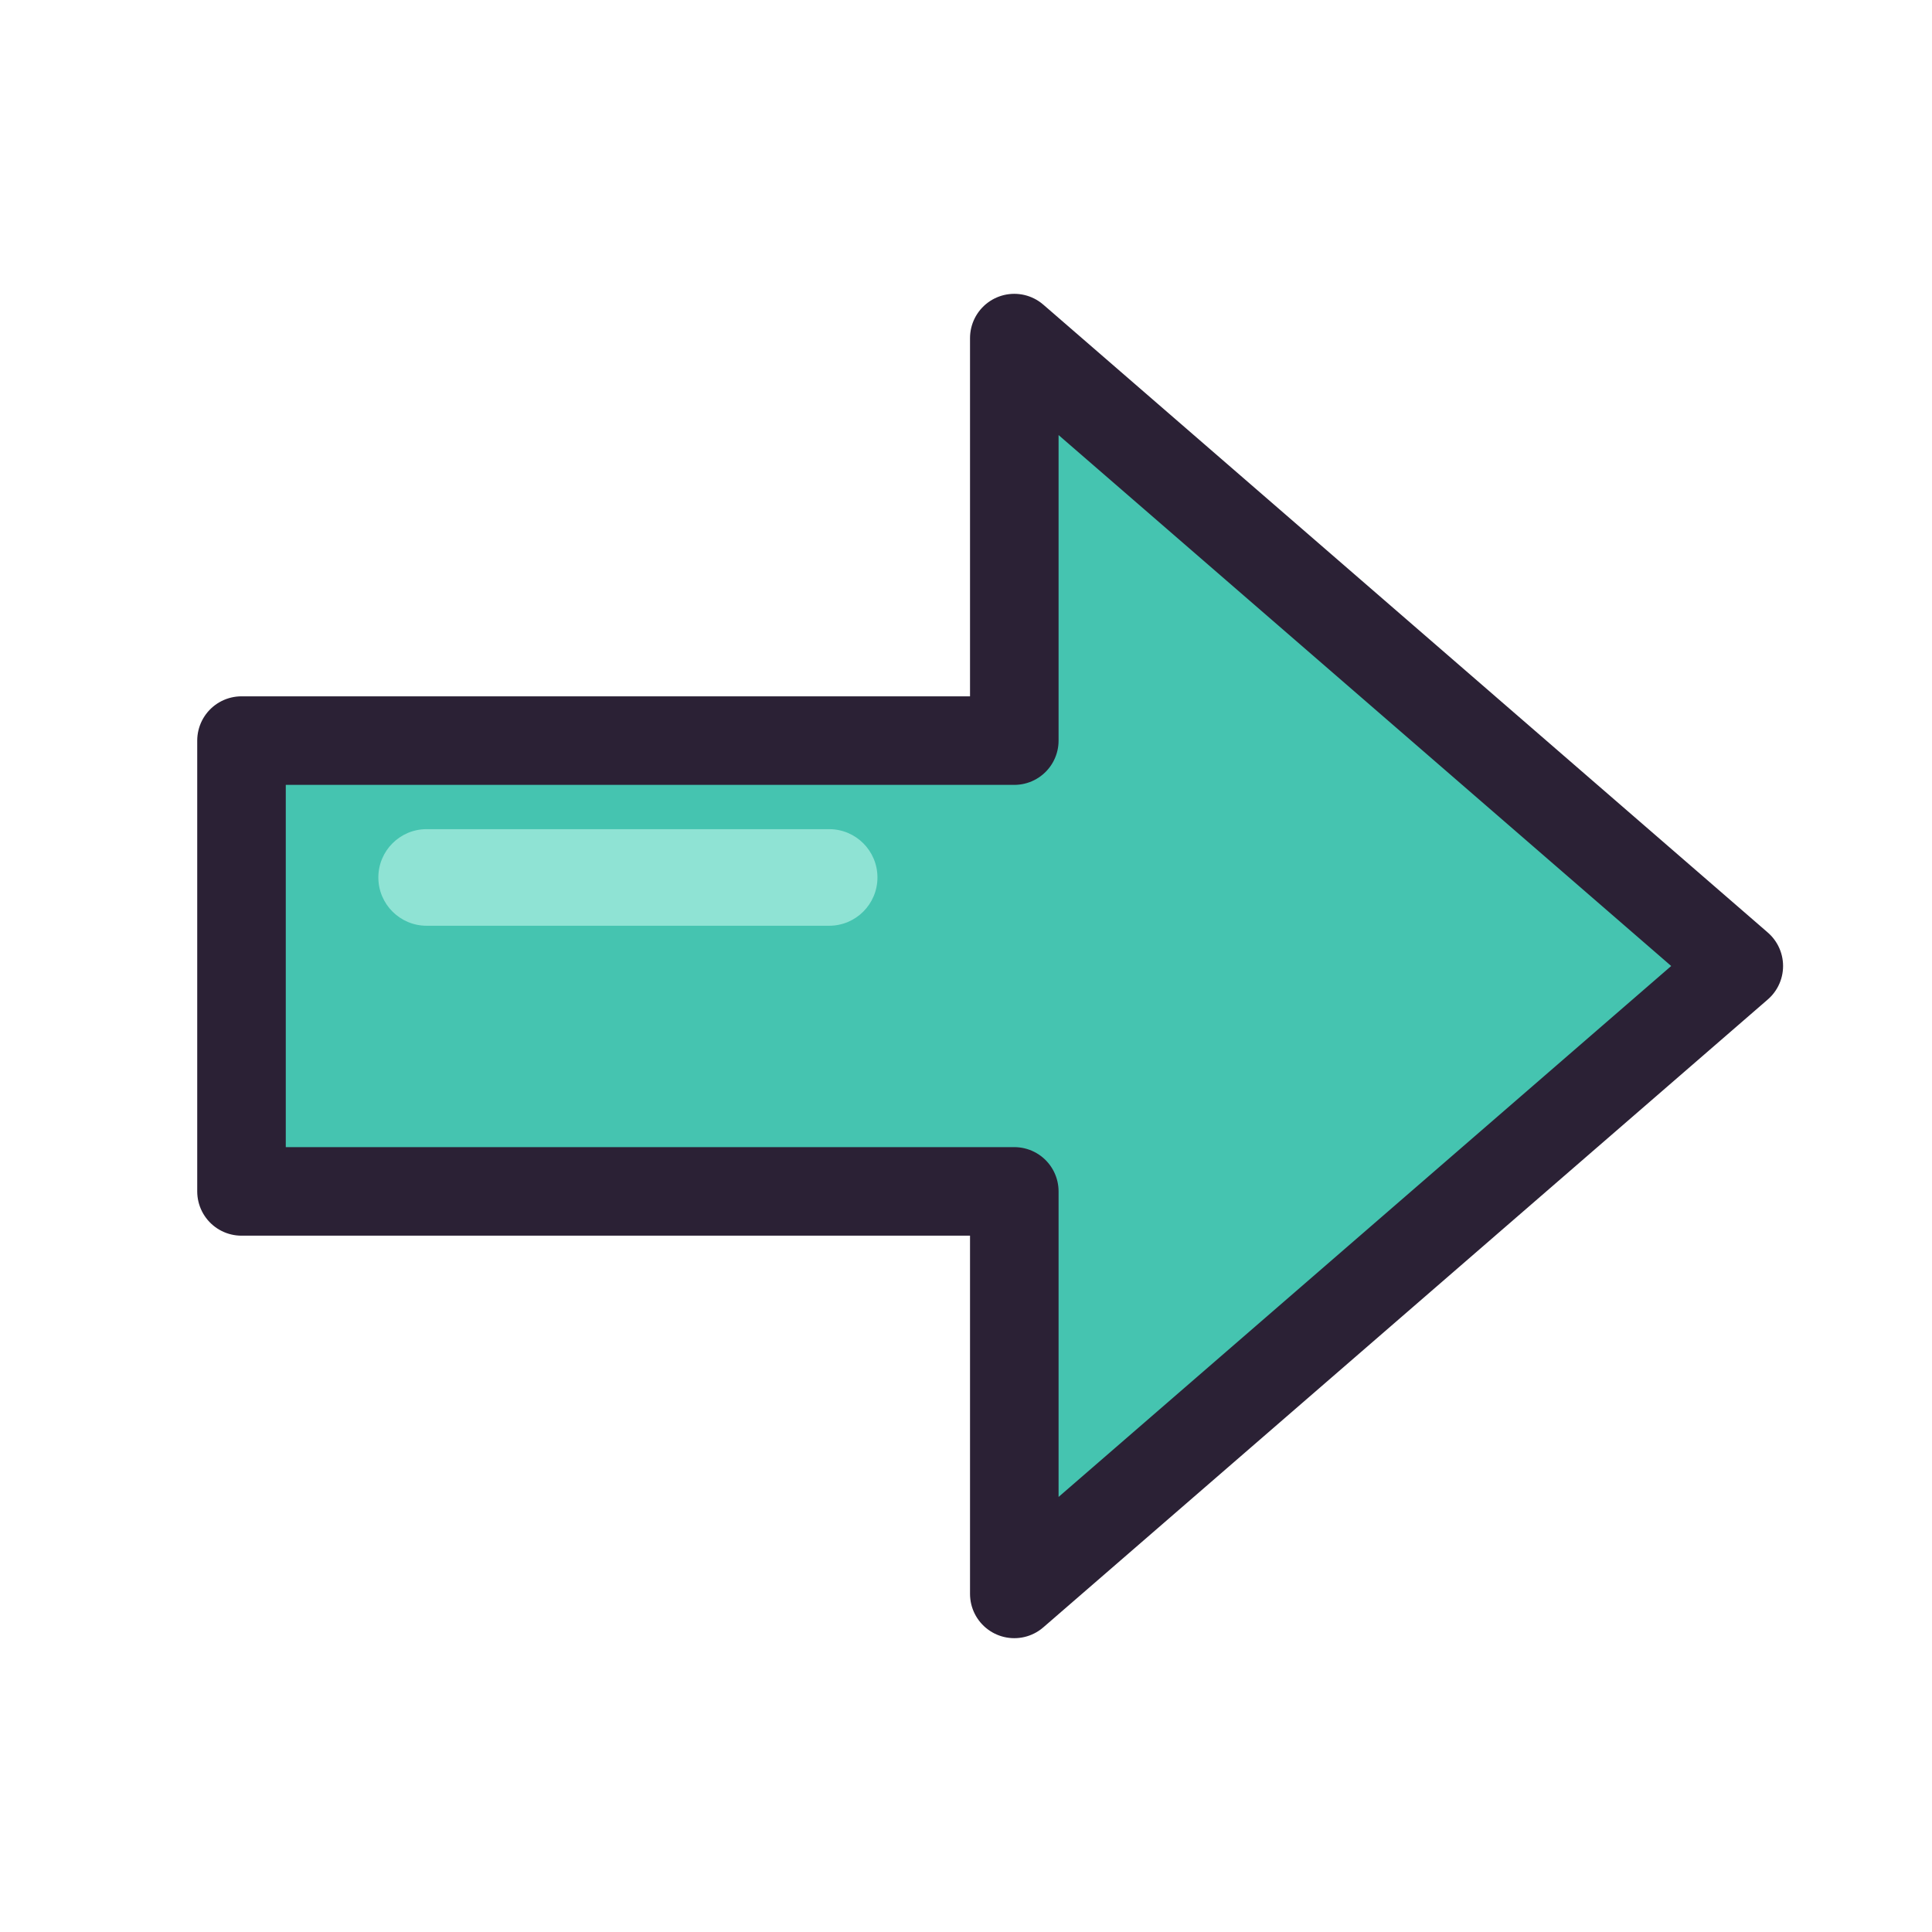
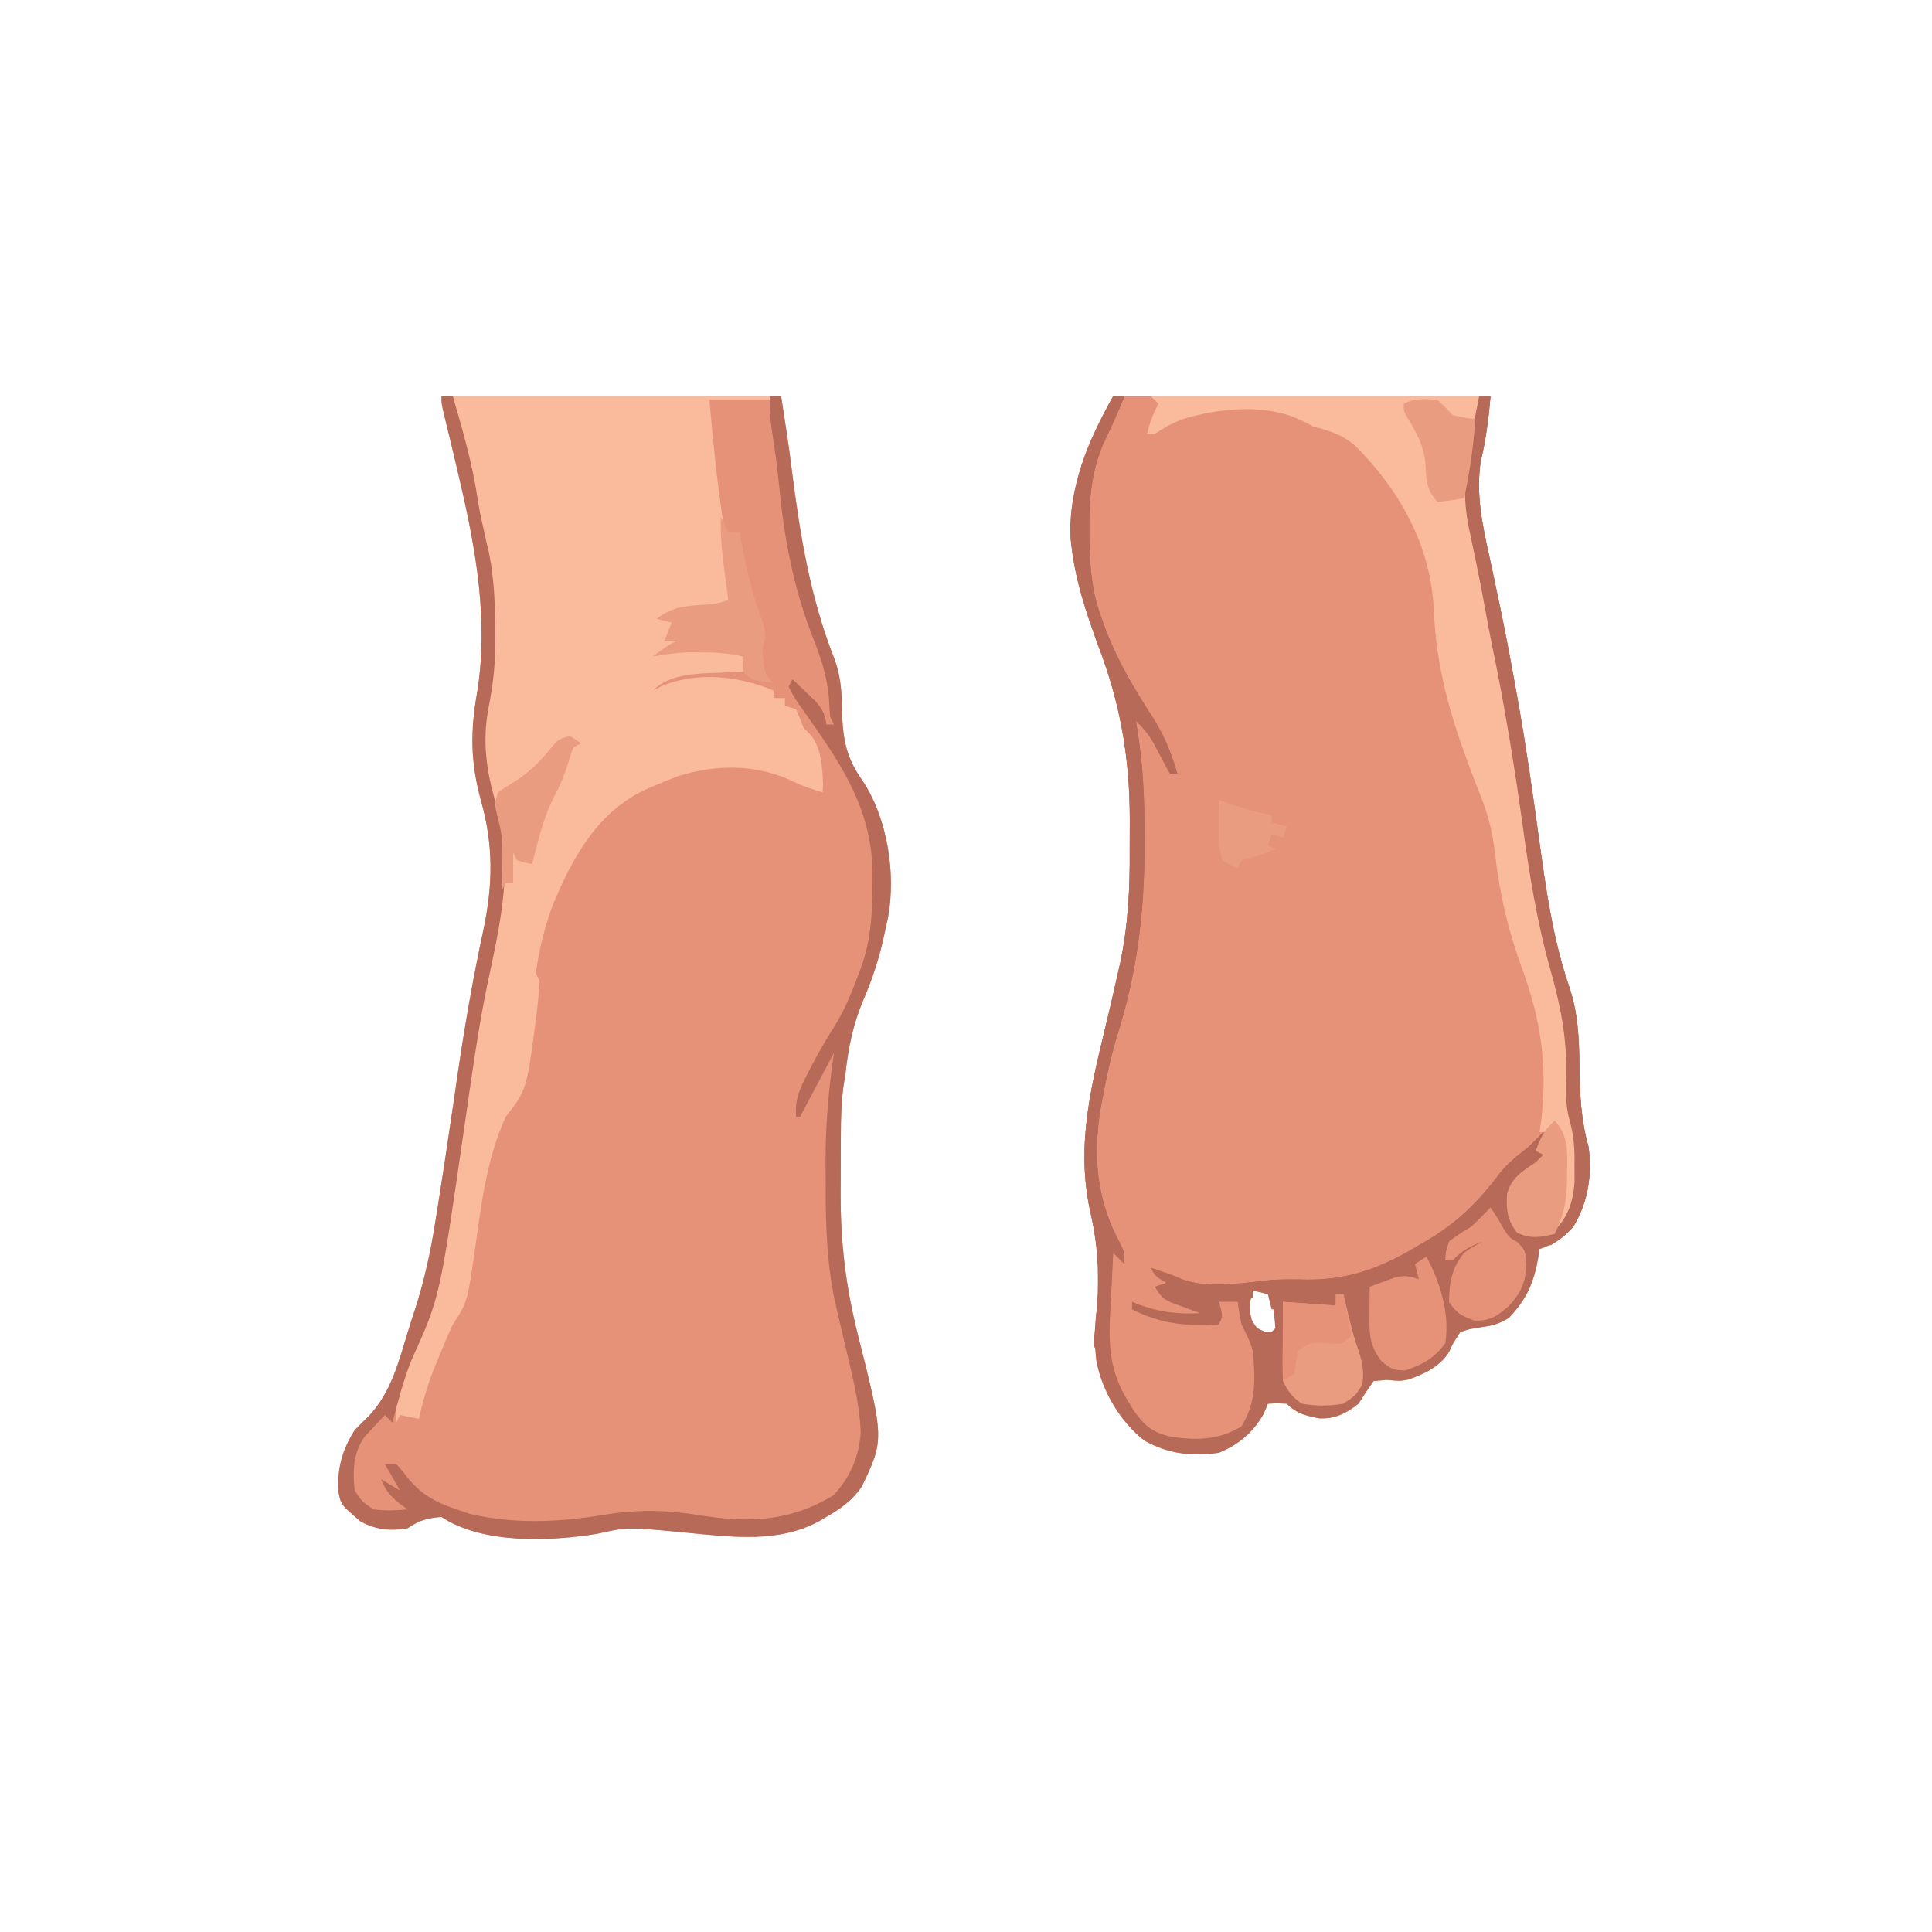
- <svg xmlns="http://www.w3.org/2000/svg" width="96" height="96" viewBox="0 0 24 24">
-   <path d="M3 9.2h9.6V4.2L21.6 12l-9 7.8v-5H3z" fill="#45c4b0" stroke="#2b2135" stroke-width="1.1" stroke-linejoin="round" stroke-linecap="round" />
-   <rect x="4.7" y="10.3" width="6.2" height="1.2" rx="0.6" fill="#8fe3d4" />
+ <svg xmlns="http://www.w3.org/2000/svg" width="96" height="96" viewBox="0 0 512 512">
+   <path d="M0 0 C29.7 0 59.4 0 90 0 C92.23 14.46 92.23 14.46 92.89 19.95 C95.07 37.11 97.79 53.63 104.2 69.77 C105.79 74.21 106.07 78.28 106.14 82.98 C106.31 90.43 107.05 95.45 111.44 101.69 C118.16 111.66 120.48 126.39 118.34 138.09 C118.03 139.56 117.71 141.03 117.38 142.5 C117.29 142.89 117.29 142.89 116.85 144.88 C115.63 150.08 113.98 154.91 111.88 159.81 C109.02 166.52 107.78 172.79 107 180 C106.83 181.04 106.66 182.07 106.49 183.14 C105.95 187.38 105.84 191.49 105.83 195.76 C105.83 196.58 105.83 197.41 105.82 198.26 C105.82 200 105.81 201.74 105.81 203.48 C105.81 206.1 105.79 208.72 105.78 211.34 C105.73 224.23 107.15 236.05 110.31 248.58 C117.33 276.49 117.33 276.49 111.39 288.95 C108.9 292.61 105.79 294.8 102 297 C101.31 297.4 100.62 297.8 99.91 298.21 C89.2 303.98 76.76 302.31 65.05 301.18 C49.23 299.66 49.23 299.66 41.24 301.47 C28.79 303.5 10.88 304.25 0 297 C-3.83 297.32 -5.77 297.84 -9 300 C-13.66 300.76 -17.17 300.43 -21.38 298.25 C-26.73 293.66 -26.73 293.66 -27.32 290.06 C-27.64 284.01 -26.23 279.11 -23 274 C-21.75 272.71 -20.48 271.44 -19.19 270.19 C-13.32 263.97 -11.31 255.76 -8.85 247.75 C-8.25 245.8 -7.63 243.87 -6.99 241.93 C-4.51 234.24 -2.87 226.66 -1.62 218.69 C-1.42 217.42 -1.21 216.15 -1 214.84 C0.21 207.32 1.33 199.78 2.44 192.24 C2.56 191.41 2.69 190.58 2.81 189.72 C2.94 188.88 3.06 188.04 3.19 187.18 C3.31 186.34 3.43 185.49 3.56 184.63 C3.81 182.92 4.06 181.21 4.31 179.5 C6.2 166.62 8.42 153.85 11.17 141.13 C13.63 129.32 13.77 118.94 10.5 107.31 C7.62 96.93 7.62 88.65 9.52 78.07 C12.4 59.53 9.21 41.05 5 23 C4.76 21.96 4.52 20.92 4.27 19.85 C3.19 15.19 2.07 10.53 0.92 5.88 C0 2 0 2 0 0 Z " fill="#e69279" transform="translate(117,105)" />
+   <path d="M0 0 C33 0 66 0 100 0 C99.38 6.17 98.81 11.42 97.4 17.29 C96.12 25.96 97.79 33.81 99.65 42.26 C100.48 46.05 101.27 49.84 102.06 53.62 C102.23 54.41 102.39 55.19 102.56 55.99 C104.22 63.95 105.71 71.93 107.12 79.94 C107.25 80.63 107.37 81.32 107.5 82.04 C109.57 93.82 111.25 105.63 112.87 117.48 C114.67 130.51 116.52 143.83 120.8 156.33 C123.21 163.44 123.48 170.15 123.56 177.62 C123.67 185.1 123.95 191.8 126 199 C126.9 206.61 125.92 213.35 122 220 C119.39 222.97 116.79 224.74 113 226 C112.9 226.65 112.8 227.3 112.7 227.98 C111.53 234.81 109.7 239.14 104.88 244.25 C101.93 246.04 100.28 246.35 96.94 246.81 C94.29 247.25 94.29 247.25 92 248 C89.88 251.31 89.88 251.31 89.05 253.18 C86.79 257.09 82.17 259.3 77.97 260.65 C76 261 76 261 72.5 260.69 C71.35 260.79 70.19 260.89 69 261 C67.62 262.96 66.29 264.97 65 267 C61.77 269.58 58.73 271.09 54.55 270.87 C50.93 270.13 48.65 269.65 46 267 C43.38 266.88 43.38 266.88 41 267 C40.63 267.89 40.26 268.77 39.88 269.69 C37.1 274.59 33.26 277.84 28 280 C20.85 281 14.57 280.32 8.26 276.75 C1.89 271.81 -2.98 263.56 -4.43 255.66 C-5.05 250.77 -4.9 246.32 -4.27 241.44 C-3.3 232.73 -4.07 224.86 -6 216.38 C-10.12 198.06 -5.53 181.78 -1.25 163.84 C-0.47 160.57 0.27 157.28 1 154 C1.28 152.79 1.56 151.59 1.84 150.34 C3.98 140.25 4.47 130.51 4.39 120.21 C4.38 117.57 4.39 114.93 4.41 112.29 C4.43 95.81 1.91 81.4 -4 66 C-7.08 57.49 -9.95 49.03 -11 40 C-11.08 39.31 -11.17 38.63 -11.25 37.92 C-11.56 32.77 -10.52 27.82 -9.44 22.81 C-9.31 22.15 -9.17 21.5 -9.04 20.82 C-7.21 13.01 -3.81 7.63 0 0 Z M37 237 C36.16 239.96 35.93 241.74 36.69 244.75 C38 247 38 247 40.06 247.88 C40.7 247.92 41.34 247.96 42 248 C42.33 247.67 42.66 247.34 43 247 C42.91 245.47 42.75 243.95 42.56 242.44 C42.51 242.02 42.51 242.02 42.25 239.93 C42.17 239.3 42.09 238.66 42 238 C40.35 237.67 38.7 237.34 37 237 Z " fill="#e69279" transform="translate(295,105)" />
+   <path d="M0 0 C27.72 0 55.44 0 84 0 C84 0.33 84 0.66 84 1 C78.72 1 73.44 1 68 1 C68.93 11.76 70 22.45 71.62 33.12 C74.36 51.27 74.36 51.27 72 56 C69.16 56.34 69.16 56.34 65.62 56.5 C59.33 56.78 59.33 56.78 56 59 C56.5 59.16 56.5 59.16 59 60 C58.01 61.65 57.02 63.3 56 65 C57.16 64.84 57.16 64.84 63 64 C60.68 65.55 58.49 66.8 56 68 C56.99 67.67 57.98 67.34 59 67 C61.1 66.88 63.21 66.82 65.31 66.81 C66.42 66.8 67.53 66.78 68.68 66.77 C72.1 67.01 74.81 67.78 78 69 C78 70.32 78 71.64 78 73 C77.43 73.02 77.43 73.02 74.53 73.11 C73 73.18 71.47 73.25 69.94 73.31 C69.19 73.34 68.43 73.36 67.66 73.38 C62.59 73.62 56.8 74.2 53 78 C54.01 77.5 55.02 77.01 56.06 76.5 C65.42 73 75.98 74.2 85 78 C85 78.66 85 79.32 85 80 C85.99 80 86.98 80 88 80 C88 80.66 88 81.32 88 82 C88.5 82.16 88.5 82.16 91 83 C91.7 84.65 92.36 86.32 93 88 C93.49 88.46 93.98 88.92 94.49 89.39 C97.74 92.85 97.94 98.49 98.12 103.06 C98.08 103.7 98.04 104.34 98 105 C95.24 104.13 92.54 103.27 89.94 101.98 C80.35 97.41 69.53 97.55 59.5 100.75 C57.65 101.47 55.82 102.21 54 103 C53.26 103.3 52.53 103.6 51.77 103.91 C38.31 109.93 31.69 122.25 26.29 135.35 C24.26 141.09 22.76 146.94 22 153 C22.33 153.66 22.66 154.32 23 155 C22.85 157.59 22.62 160.11 22.31 162.69 C22.22 163.44 22.13 164.19 22.04 164.97 C19.58 183.8 19.58 183.8 14 191 C8.98 202.11 7.56 214 5.89 225.96 C3.88 240.03 3.88 240.03 0 246 C-1.28 248.73 -2.42 251.52 -3.56 254.31 C-3.87 255.03 -4.17 255.75 -4.48 256.5 C-6.45 261.27 -7.86 265.96 -9 271 C-10.65 270.67 -12.3 270.34 -14 270 C-14.33 270.66 -14.66 271.32 -15 272 C-15.29 266.13 -14.53 261.76 -12.25 256.31 C-11.69 254.9 -11.14 253.5 -10.59 252.09 C-10.45 251.74 -10.45 251.74 -9.77 249.99 C-4.38 235.97 -2.05 221.2 0.02 206.39 C1.87 193.19 3.93 180.02 6.12 166.88 C6.25 166.14 6.37 165.41 6.5 164.65 C8.01 155.58 9.62 146.53 11.35 137.49 C13.34 126.85 13.67 118.59 10.5 108.19 C7.57 98.46 7.03 89.8 9.01 79.78 C10.07 74.15 10.35 68.72 10.31 63 C10.31 62.01 10.31 61.02 10.3 60.01 C10.08 43.65 6.22 27.95 2.41 12.13 C2.24 11.42 2.08 10.72 1.9 9.99 C1.83 9.68 1.83 9.68 1.45 8.1 C0.88 5.42 0.45 2.71 0 0 Z " fill="#fabb9c" transform="translate(120,105)" />
+   <path d="M0 0 C0.99 0 1.98 0 3 0 C1.27 4.43 -0.73 8.7 -2.78 12.99 C-5.81 20.48 -6.36 27.25 -6.31 35.25 C-6.31 36.27 -6.3 37.3 -6.3 38.35 C-6.18 45.62 -5.58 52.15 -3 59 C-2.62 60.05 -2.24 61.11 -1.85 62.19 C1.3 70.2 5.43 77.32 10.13 84.52 C13.32 89.49 15.4 94.31 17 100 C16.34 100 15.68 100 15 100 C14.6 99.24 14.2 98.48 13.79 97.7 C13.26 96.71 12.73 95.71 12.19 94.69 C11.67 93.7 11.14 92.72 10.61 91.7 C9.21 89.35 7.95 87.85 6 86 C6.14 86.81 6.28 87.61 6.43 88.44 C8 98.23 8.36 107.73 8.31 117.62 C8.31 118.42 8.31 119.21 8.31 120.02 C8.24 137.12 6.33 152.68 1.2 169.02 C-0.63 174.92 -1.87 180.93 -3 187 C-3.13 187.71 -3.27 188.42 -3.4 189.15 C-5.4 202.11 -4.27 213.31 1.98 224.8 C3 227 3 227 3 230 C2.01 229.01 1.02 228.02 0 227 C-0.23 231.17 -0.43 235.33 -0.62 239.5 C-0.69 240.67 -0.75 241.85 -0.82 243.05 C-1.22 251.86 -0.86 258.66 3.94 266.31 C4.44 267.13 4.95 267.95 5.46 268.8 C8.17 272.67 10.22 274.48 14.91 275.65 C21.79 276.81 27.98 276.69 34 273 C37.99 266.59 37.66 260.33 37 253 C36.26 250.4 35.26 248.42 34 246 C33.6 244.01 33.25 242.01 33 240 C31.35 240 29.7 240 28 240 C28.19 240.62 28.37 241.24 28.56 241.88 C29 244 29 244 28 246 C19.38 246.49 12.76 245.92 5 242 C5 241.34 5 240.68 5 240 C5.55 240.22 6.09 240.43 6.65 240.66 C12.36 242.76 16.93 243.29 23 243 C22.3 242.75 21.6 242.49 20.88 242.23 C19.97 241.89 19.06 241.54 18.12 241.19 C17.22 240.85 16.32 240.51 15.38 240.17 C13 239 13 239 11 236 C11.99 235.67 12.98 235.34 14 235 C12.68 233.68 11.36 232.36 10 231 C12.84 231.93 15.63 232.83 18.36 234.06 C25.61 236.64 34.41 234.94 41.93 234.21 C45.15 233.99 48.28 234.04 51.5 234.12 C62.74 234.18 71.5 230.77 81 225 C81.72 224.59 82.44 224.17 83.18 223.75 C91.05 219.1 96.9 213.38 102.34 206.07 C104.61 203.23 107.13 201.23 110 199 C111.35 197.68 112.69 196.36 114 195 C114.33 195.66 114.66 196.32 115 197 C114.67 197.99 114.34 198.98 114 200 C114.66 200.33 115.32 200.66 116 201 C115.36 201.49 114.72 201.99 114.07 202.5 C113.24 203.14 112.41 203.78 111.56 204.44 C111.15 204.76 111.15 204.76 109.07 206.37 C107 208 107 208 106 209 C105.76 211.18 105.76 211.18 105.69 213.88 C105.67 214.32 105.67 214.32 105.57 216.55 C106 219 106 219 107.8 220.82 C111.16 222.62 113.4 221.98 117 221 C120.62 217.51 121.91 213.22 122.27 208.29 C122.27 206.92 122.27 205.56 122.25 204.19 C122.26 203.51 122.27 202.84 122.27 202.15 C122.26 198.59 121.94 195.46 120.98 192.03 C119.8 187.74 119.9 183.79 120.06 179.38 C120.22 169.72 118.46 161.14 115.83 151.86 C112.27 139.19 110.27 126.52 108.48 113.49 C106.28 97.63 103.72 81.89 100.45 66.21 C99.5 61.54 98.66 56.85 97.79 52.16 C97.21 49.03 96.57 45.92 95.93 42.81 C95.74 41.92 95.56 41.03 95.37 40.11 C95.01 38.37 94.64 36.64 94.27 34.91 C92.46 26.16 93.24 18.76 95 10.06 C95.1 9.58 95.1 9.58 95.58 7.12 C96.05 4.75 96.52 2.37 97 0 C97.99 0 98.98 0 100 0 C99.52 5.88 98.78 11.54 97.4 17.29 C96.12 25.96 97.79 33.81 99.65 42.26 C100.48 46.05 101.27 49.84 102.06 53.62 C102.23 54.41 102.39 55.19 102.56 55.99 C104.22 63.95 105.71 71.93 107.12 79.94 C107.25 80.63 107.37 81.32 107.5 82.04 C109.57 93.82 111.25 105.63 112.87 117.48 C114.67 130.51 116.52 143.83 120.8 156.33 C123.21 163.44 123.48 170.15 123.56 177.62 C123.67 185.1 123.95 191.8 126 199 C126.9 206.61 125.92 213.35 122 220 C119.39 222.97 116.79 224.74 113 226 C112.9 226.65 112.8 227.3 112.7 227.98 C111.53 234.81 109.7 239.14 104.88 244.25 C101.93 246.04 100.28 246.35 96.94 246.81 C94.29 247.25 94.29 247.25 92 248 C89.88 251.31 89.88 251.31 89.05 253.18 C86.79 257.09 82.17 259.3 77.97 260.65 C76 261 76 261 72.5 260.69 C71.35 260.79 70.19 260.89 69 261 C67.62 262.96 66.29 264.97 65 267 C61.77 269.58 58.73 271.09 54.55 270.87 C50.93 270.13 48.65 269.65 46 267 C43.38 266.88 43.38 266.88 41 267 C40.63 267.89 40.26 268.77 39.88 269.69 C37.1 274.59 33.26 277.84 28 280 C20.85 281 14.57 280.32 8.26 276.75 C1.89 271.81 -2.98 263.56 -4.43 255.66 C-5.05 250.77 -4.9 246.32 -4.27 241.44 C-3.3 232.73 -4.07 224.86 -6 216.38 C-10.12 198.06 -5.53 181.78 -1.25 163.84 C-0.47 160.57 0.27 157.28 1 154 C1.28 152.79 1.56 151.59 1.84 150.34 C3.98 140.25 4.47 130.51 4.39 120.21 C4.38 117.57 4.39 114.93 4.41 112.29 C4.43 95.81 1.91 81.4 -4 66 C-7.08 57.49 -9.95 49.03 -11 40 C-11.08 39.31 -11.17 38.63 -11.25 37.92 C-12.05 24.51 -6.43 11.4 0 0 Z M37 237 C36.16 239.96 35.93 241.74 36.69 244.75 C38 247 38 247 40.06 247.88 C40.7 247.92 41.34 247.96 42 248 C42.33 247.67 42.66 247.34 43 247 C42.91 245.47 42.75 243.95 42.56 242.44 C42.51 242.02 42.51 242.02 42.25 239.93 C42.17 239.3 42.09 238.66 42 238 C40.35 237.67 38.7 237.34 37 237 Z " fill="#b86a58" transform="translate(295,105)" />
+   <path d="M0 0 C28.71 0 57.42 0 87 0 C86 12 86 12 84.88 16.44 C82.73 25.53 85.03 34.65 87.28 43.51 C89.24 51.51 90.51 59.61 91.82 67.73 C93.14 75.86 94.52 83.97 96.12 92.06 C97.48 98.94 98.6 105.81 99.56 112.75 C101.4 125.99 103.6 138.78 107.12 151.69 C110.25 163.2 111.06 173.65 110.9 185.57 C111.02 188.39 111.77 190.88 112.54 193.57 C113.91 200.78 114.41 210.05 111.31 216.81 C108.99 220.01 107.71 221.67 104 223 C100.88 222.88 98.87 222.66 96.36 220.75 C94.09 217.84 94.35 215.09 94.44 211.51 C95.42 207.15 98.45 205.38 102 203 C102.66 202.34 103.32 201.68 104 201 C103.34 200.67 102.68 200.34 102 200 C102.99 198.35 103.98 196.7 105 195 C104.34 195 103.68 195 103 195 C103.17 193.82 103.33 192.65 103.5 191.44 C105.1 176.77 103.27 165.09 98.3 151.47 C94.6 141.33 92.38 131.76 91.18 121.04 C90.48 115.26 89.26 110.35 87 105 C86.43 103.53 85.87 102.06 85.32 100.59 C85.17 100.21 85.17 100.21 84.45 98.3 C79.31 84.59 75.61 71.75 75 57 C74.28 39.76 66.07 24.96 54 13 C50.5 10.08 47.4 9.21 43 8 C41.99 7.48 40.98 6.97 39.94 6.44 C30.55 1.85 17.98 3.14 8.28 6.13 C5.64 7.14 3.34 8.42 1 10 C0.34 10 -0.32 10 -1 10 C-0.37 7.07 0.59 4.64 2 2 C1.34 1.34 0.68 0.68 0 0 Z " fill="#fabb9c" transform="translate(305,105)" />
+   <path d="M0 0 C0.99 0 1.98 0 3 0 C5.64 9.08 8.23 18.03 9.61 27.41 C9.97 29.81 10.45 32.14 11 34.5 C11.33 36 11.67 37.5 12 39 C12.09 39.4 12.09 39.4 12.57 41.41 C14.01 48.46 14.21 55.4 14.25 62.56 C14.25 63.04 14.25 63.04 14.28 65.46 C14.25 71.33 13.61 76.79 12.47 82.55 C10.76 91.52 11.91 99.58 14.5 108.19 C19.35 124.41 15.53 139.81 12.12 156.06 C10.22 165.22 8.84 174.44 7.5 183.69 C7.39 184.42 7.29 185.16 7.18 185.91 C6.75 188.86 6.33 191.8 5.9 194.74 C-0.46 238.89 -0.46 238.89 -7.8 255.1 C-10.06 260.56 -11.49 266.29 -13 272 C-13.66 271.34 -14.32 270.68 -15 270 C-16.16 271.22 -17.3 272.45 -18.44 273.69 C-19.08 274.37 -19.71 275.06 -20.37 275.76 C-23.42 279.95 -23.54 284.96 -23 290 C-21.06 292.94 -21.06 292.94 -18 295 C-14.95 295.4 -12.05 295.3 -9 295 C-9.78 294.42 -10.57 293.85 -11.38 293.25 C-13.8 291.17 -14.86 289.91 -16 287 C-15.17 287.5 -15.17 287.5 -11 290 C-11.66 288.85 -11.66 288.85 -15 283 C-14.01 283 -13.02 283 -12 283 C-10.49 284.61 -10.49 284.61 -8.88 286.75 C-5.13 291.23 -1.47 293.15 4 295 C5.16 295.39 6.31 295.78 7.5 296.19 C19.39 298.95 31.1 298.42 43.06 296.44 C51.94 294.99 59.53 295.1 68.41 296.56 C81.51 298.63 92.34 298.27 103.88 291.25 C108.26 286.6 110.65 281.08 111.1 274.7 C110.8 266.51 108.56 258.39 106.72 250.43 C106.5 249.47 106.28 248.5 106.05 247.51 C105.61 245.64 105.17 243.76 104.71 241.89 C102.18 231.14 101.81 220.6 101.81 209.6 C101.81 207.4 101.79 205.2 101.78 203 C101.74 193.16 102.61 183.75 104 174 C101.03 179.61 98.06 185.22 95 191 C94.67 191 94.34 191 94 191 C93.56 186.33 95 183.43 97.12 179.31 C97.28 179 97.28 179 98.09 177.43 C99.93 173.88 101.91 170.49 104.06 167.12 C106.71 162.85 108.55 158.44 110.31 153.75 C110.57 153.08 110.82 152.4 111.08 151.71 C113.78 144.28 114.18 137.5 114.19 129.69 C114.2 128.79 114.21 127.89 114.22 126.96 C114.26 110.47 106.77 98.67 97.49 85.57 C93.43 79.79 93.43 79.79 92 77 C92.33 76.34 92.66 75.68 93 75 C94.32 76.24 95.63 77.49 96.94 78.75 C97.3 79.1 97.3 79.1 99.15 80.86 C101.01 83.01 101.61 84.24 102 87 C102.66 87 103.32 87 104 87 C103.67 86.34 103.34 85.68 103 85 C102.87 83.35 102.76 81.7 102.68 80.05 C102.17 73.94 100.39 68.85 98.12 63.19 C93.15 50.07 90.8 37.58 89.47 23.65 C88.96 18.36 88.19 13.13 87.37 7.88 C87.03 5.22 86.93 2.68 87 0 C87.99 0 88.98 0 90 0 C91.06 6.64 92.06 13.28 92.89 19.95 C95.07 37.11 97.79 53.63 104.2 69.77 C105.79 74.21 106.07 78.28 106.14 82.98 C106.31 90.43 107.05 95.45 111.44 101.69 C118.16 111.66 120.48 126.39 118.34 138.09 C118.03 139.56 117.71 141.03 117.38 142.5 C117.29 142.89 117.29 142.89 116.85 144.88 C115.63 150.08 113.98 154.91 111.88 159.81 C109.02 166.52 107.78 172.79 107 180 C106.83 181.04 106.66 182.07 106.49 183.14 C105.95 187.38 105.84 191.49 105.83 195.76 C105.83 196.58 105.83 197.41 105.82 198.26 C105.82 200 105.81 201.74 105.81 203.48 C105.81 206.1 105.79 208.72 105.78 211.34 C105.73 224.23 107.15 236.05 110.31 248.58 C117.33 276.49 117.33 276.49 111.39 288.95 C108.9 292.61 105.79 294.8 102 297 C101.31 297.4 100.62 297.8 99.91 298.21 C89.2 303.98 76.76 302.31 65.05 301.18 C49.23 299.66 49.23 299.66 41.24 301.47 C28.79 303.5 10.88 304.25 0 297 C-3.83 297.32 -5.77 297.84 -9 300 C-13.66 300.76 -17.17 300.43 -21.38 298.25 C-26.73 293.66 -26.73 293.66 -27.32 290.06 C-27.64 284.01 -26.23 279.11 -23 274 C-21.75 272.71 -20.48 271.44 -19.19 270.19 C-13.32 263.97 -11.31 255.76 -8.85 247.75 C-8.25 245.8 -7.63 243.87 -6.99 241.93 C-4.51 234.24 -2.87 226.66 -1.62 218.69 C-1.42 217.42 -1.21 216.15 -1 214.84 C0.21 207.32 1.33 199.78 2.44 192.24 C2.56 191.41 2.69 190.58 2.81 189.72 C2.94 188.88 3.06 188.04 3.19 187.18 C3.31 186.34 3.43 185.49 3.56 184.63 C3.81 182.92 4.06 181.21 4.31 179.5 C6.2 166.62 8.42 153.85 11.17 141.13 C13.63 129.32 13.77 118.94 10.5 107.31 C7.62 96.93 7.62 88.65 9.52 78.07 C12.4 59.53 9.21 41.05 5 23 C4.76 21.96 4.52 20.92 4.27 19.85 C3.19 15.19 2.07 10.53 0.92 5.88 C0 2 0 2 0 0 Z " fill="#b86a58" transform="translate(117,105)" />
+   <path d="M0 0 C0.99 0 1.98 0 3 0 C2.52 5.88 1.78 11.54 0.4 17.29 C-0.88 25.96 0.79 33.81 2.65 42.26 C3.48 46.05 4.27 49.84 5.06 53.62 C5.23 54.41 5.39 55.19 5.56 55.99 C7.22 63.95 8.71 71.93 10.12 79.94 C10.25 80.63 10.37 81.32 10.5 82.04 C12.57 93.82 14.25 105.63 15.87 117.48 C17.67 130.51 19.52 143.83 23.8 156.33 C26.21 163.44 26.48 170.15 26.56 177.62 C26.67 185.1 26.95 191.8 29 199 C29.9 206.62 28.91 213.33 25 220 C23.09 222.27 21.57 223.39 19 225 C17.68 225 16.36 225 15 225 C14.34 225.66 13.68 226.32 13 227 C7.89 223.94 5.61 221.22 3 216 C2.77 216.24 2.77 216.24 1.61 217.46 C1 218.09 0.38 218.72 -0.25 219.38 C-0.85 220 -1.46 220.63 -2.08 221.27 C-3.97 222.98 -5.74 223.87 -8 225 C-8.75 227.12 -8.75 227.12 -9 229 C-8.34 229 -7.68 229 -7 229 C-6.67 228.01 -6.34 227.02 -6 226 C-3.62 224.25 -3.62 224.25 -1 223 C-0.01 223.33 0.98 223.66 2 224 C-1.75 227 -1.75 227 -4 227 C-6.05 231.37 -6.77 235.22 -7 240 C-5.07 243.4 -1.61 243.96 2 245 C2 245.33 2 245.66 2 246 C0.72 246.12 -0.56 246.25 -1.88 246.38 C-5.75 246.75 -5.75 246.75 -8 249 C-9.51 244.58 -10.85 240.12 -12.12 235.62 C-12.48 234.38 -12.83 233.13 -13.2 231.85 C-13.33 231.38 -13.33 231.38 -14 229 C-14.66 229.33 -15.32 229.66 -16 230 C-15.67 230.66 -15.34 231.32 -15 232 C-15.33 232.66 -15.66 233.32 -16 234 C-17.93 234.29 -19.86 234.57 -21.8 234.75 C-24.24 235.03 -26.6 235.49 -29 236 C-28.91 238.21 -28.8 240.42 -28.69 242.62 C-28.63 243.85 -28.57 245.08 -28.51 246.35 C-27.98 250.16 -26.9 252.68 -25 256 C-24.67 256.66 -24.34 257.32 -24 258 C-24.39 258.14 -24.39 258.14 -26.38 258.88 C-29 260 -29 260 -31 262 C-31.1 261.61 -31.1 261.61 -31.59 259.62 C-33.97 250.01 -33.97 250.01 -35.19 246.06 C-35.94 243.21 -36.18 240.93 -36 238 C-36.66 238 -37.32 238 -38 238 C-38 238.99 -38 239.98 -38 241 C-39.96 241.03 -41.92 241.05 -43.88 241.06 C-44.42 241.07 -44.42 241.07 -47.18 241.1 C-50 241 -50 241 -52 240 C-52.33 241.32 -52.66 242.64 -53 244 C-53 243.34 -53 242.68 -53 242 C-53.66 242 -54.32 242 -55 242 C-55.17 241.34 -55.17 241.34 -56 238 C-57.32 237.67 -58.64 237.34 -60 237 C-60 237.66 -60 238.32 -60 239 C-66.96 241.32 -75.36 238.62 -81.75 235.5 C-85.83 233.34 -85.83 233.34 -87 231 C-84.16 231.93 -81.37 232.83 -78.64 234.06 C-71.39 236.64 -62.59 234.94 -55.07 234.21 C-51.85 233.99 -48.72 234.04 -45.5 234.12 C-34.26 234.18 -25.5 230.77 -16 225 C-15.28 224.59 -14.56 224.17 -13.82 223.75 C-5.95 219.1 -0.1 213.38 5.34 206.07 C7.61 203.23 10.13 201.23 13 199 C14.35 197.68 15.69 196.36 17 195 C17.33 195.66 17.66 196.32 18 197 C17.67 197.99 17.34 198.98 17 200 C17.66 200.33 18.32 200.66 19 201 C18.36 201.49 17.72 201.99 17.07 202.5 C16.24 203.14 15.41 203.78 14.56 204.44 C14.15 204.76 14.15 204.76 12.07 206.37 C10 208 10 208 9 209 C8.76 211.18 8.76 211.18 8.69 213.88 C8.67 214.32 8.67 214.32 8.57 216.55 C9 219 9 219 10.8 220.82 C14.16 222.62 16.4 221.98 20 221 C23.62 217.51 24.91 213.22 25.27 208.29 C25.27 206.92 25.27 205.56 25.25 204.19 C25.26 203.51 25.27 202.84 25.27 202.15 C25.26 198.59 24.94 195.46 23.98 192.03 C22.8 187.74 22.9 183.79 23.06 179.38 C23.22 169.72 21.46 161.14 18.83 151.86 C15.27 139.19 13.27 126.52 11.48 113.49 C9.28 97.63 6.72 81.89 3.45 66.21 C2.5 61.54 1.66 56.85 0.79 52.16 C0.21 49.03 -0.43 45.92 -1.07 42.81 C-1.26 41.92 -1.44 41.03 -1.63 40.11 C-1.99 38.37 -2.36 36.64 -2.73 34.91 C-4.54 26.16 -3.76 18.76 -2 10.06 C-1.9 9.58 -1.9 9.58 -1.42 7.12 C-0.95 4.75 -0.48 2.37 0 0 Z " fill="#b86a58" transform="translate(392,105)" />
+   <path d="M0 0 C0.99 0 1.98 0 3 0 C1.27 4.43 -0.73 8.7 -2.78 12.99 C-5.81 20.48 -6.36 27.25 -6.31 35.25 C-6.31 36.27 -6.3 37.3 -6.3 38.35 C-6.18 45.62 -5.58 52.15 -3 59 C-2.62 60.05 -2.24 61.11 -1.85 62.19 C1.3 70.2 5.43 77.32 10.13 84.52 C13.32 89.49 15.4 94.31 17 100 C16.34 100 15.68 100 15 100 C14.6 99.24 14.2 98.48 13.79 97.7 C13.26 96.71 12.73 95.71 12.19 94.69 C11.67 93.7 11.14 92.72 10.61 91.7 C9.21 89.35 7.95 87.85 6 86 C6.14 86.81 6.28 87.61 6.43 88.44 C8 98.23 8.36 107.73 8.31 117.62 C8.31 118.42 8.31 119.21 8.31 120.02 C8.24 137.12 6.33 152.68 1.2 169.02 C-0.63 174.92 -1.87 180.93 -3 187 C-3.13 187.71 -3.27 188.42 -3.4 189.15 C-5.4 202.11 -4.27 213.31 1.98 224.8 C3 227 3 227 3 230 C2.01 229.01 1.02 228.02 0 227 C-0.06 228.27 -0.12 229.53 -0.18 230.84 C-0.27 232.54 -0.35 234.24 -0.44 235.94 C-0.48 236.77 -0.52 237.6 -0.56 238.46 C-0.84 244 -1.34 249.48 -2 255 C-3.5 253.67 -3.5 253.67 -5 252 C-5.07 249.32 -5.07 249.32 -4.69 246.12 C-3.68 235.71 -3.69 226.59 -6 216.38 C-10.11 198.06 -5.53 181.78 -1.25 163.84 C-0.47 160.57 0.27 157.28 1 154 C1.28 152.79 1.56 151.59 1.84 150.34 C3.98 140.25 4.47 130.51 4.39 120.21 C4.38 117.57 4.39 114.93 4.41 112.29 C4.43 95.81 1.91 81.4 -4 66 C-7.08 57.49 -9.95 49.03 -11 40 C-11.08 39.31 -11.17 38.63 -11.25 37.92 C-12.05 24.51 -6.43 11.4 0 0 Z " fill="#b86a58" transform="translate(295,105)" />
+   <path d="M0 0 C0.66 0 1.32 0 2 0 C2.19 0.8 2.39 1.59 2.59 2.41 C4.81 11.45 4.81 11.45 6.19 15.38 C7.16 18.53 7.49 20.72 7 24 C5.19 26.88 5.19 26.88 2 29 C-1.77 29.64 -5.23 29.64 -9 29 C-11.66 27.1 -12.57 25.86 -14 23 C-14.08 21.41 -14.11 19.81 -14.1 18.21 C-14.09 17.27 -14.09 16.33 -14.09 15.36 C-14.08 14.37 -14.07 13.39 -14.06 12.38 C-14.06 11.38 -14.05 10.39 -14.05 9.37 C-14.04 6.91 -14.02 4.46 -14 2 C-11.69 2.17 -11.69 2.17 0 3 C0 2.01 0 1.02 0 0 Z " fill="#ea9c81" transform="translate(354,343)" />
+   <path d="M0 0 C3.65 6.8 6.3 15.32 5 23 C2.12 26.89 -1.07 28.7 -5.62 30.19 C-9 30 -9 30 -11.88 27.75 C-15.24 23.4 -15.11 20.18 -15.06 14.81 C-15.05 13.54 -15.04 12.27 -15.04 10.96 C-15.02 9.98 -15.01 9.01 -15 8 C-13.59 7.47 -12.17 6.95 -10.75 6.44 C-9.96 6.15 -9.17 5.86 -8.36 5.56 C-5.81 4.95 -4.45 5.15 -2 6 C-2.33 4.68 -2.66 3.36 -3 2 C-2.01 1.34 -1.02 0.68 0 0 Z " fill="#e69279" transform="translate(378,333)" />
+   <path d="M0 0 C0.66 1.32 1.32 2.64 2 4 C2.99 4 3.98 4 5 4 C5.17 4.94 5.34 5.89 5.52 6.86 C6.93 14.35 8.6 21.36 11.33 28.51 C12.06 31.23 11.82 32.37 11 35 C11.57 41.57 11.57 41.57 14 44 C8.25 43.25 8.25 43.25 6 41 C6 39.68 6 38.36 6 37 C2.13 36.09 -1.47 35.87 -5.44 35.88 C-6.53 35.87 -7.62 35.87 -8.75 35.87 C-11.91 36 -14.89 36.41 -18 37 C-16.04 35.49 -14.22 34.11 -12 33 C-12.99 33 -13.98 33 -15 33 C-14.34 31.35 -13.68 29.7 -13 28 C-14.32 27.67 -15.64 27.34 -17 27 C-12.76 23.64 -8.73 23.51 -3.52 23.21 C-1 23 -1 23 2 22 C1.86 20.91 1.71 19.83 1.56 18.71 C1.37 17.27 1.19 15.82 1 14.38 C0.9 13.66 0.81 12.95 0.71 12.21 C0.18 8.11 -0.1 4.15 0 0 Z " fill="#ea9c81" transform="translate(191,137)" />
+   <path d="M0 0 C2 3 2 3 3.38 5.5 C5 8 5 8 7.19 9.25 C9.43 11.41 9.36 12.26 9.5 15.31 C9.28 19.89 8.08 22.52 5 26 C1.79 28.73 0.12 30 -4.12 30 C-7.55 28.81 -9.03 28.07 -11 25 C-10.92 19.86 -10.28 16.1 -7 12 C-4.31 10.19 -4.31 10.19 -2 9 C-5.43 10.21 -7.5 11.38 -10 14 C-10.66 14 -11.32 14 -12 14 C-11.88 11.75 -11.88 11.75 -11 9 C-8.25 7 -8.25 7 -5 5 C-3.3 3.37 -1.62 1.71 0 0 Z " fill="#e69279" transform="translate(395,320)" />
+   <path d="M0 0 C0.66 0.42 1.33 0.85 2.01 1.29 C11.78 6.86 22.07 9.16 32.98 11.43 C41 13.13 48.72 15.13 56 19 C56.17 19.33 56.17 19.33 57 21 C56.4 20.78 55.79 20.57 55.17 20.34 C54.37 20.07 53.57 19.79 52.75 19.5 C52.36 19.36 52.36 19.36 50.36 18.66 C48 18 48 18 44 18 C44.17 18.66 44.17 18.66 45 22 C44.34 22 43.68 22 43 22 C43 22.66 43 23.32 43 24 C47.42 25.51 51.88 26.85 56.38 28.12 C57.62 28.48 58.87 28.83 60.15 29.2 C61.09 29.46 62.03 29.73 63 30 C63 30.33 63 30.66 63 31 C61.62 30.88 60.25 30.76 58.88 30.62 C58.11 30.56 57.34 30.49 56.55 30.41 C51.04 29.52 46.38 27.25 41.44 24.75 C32.06 20.17 22.07 17.62 12 15 C12.33 14.34 12.66 13.68 13 13 C13.99 13.33 14.98 13.66 16 14 C16.33 12.68 16.66 11.36 17 10 C16.57 9.95 16.57 9.95 14.37 9.71 C10.65 8.92 8.3 7.63 5.12 5.56 C4.16 4.95 3.19 4.33 2.2 3.69 C1.47 3.13 0.75 2.58 0 2 C0 1.34 0 0.68 0 0 Z " fill="#e69279" transform="translate(308,182)" />
+   <path d="M0 0 C0.99 0.66 1.98 1.32 3 2 C2.67 2.16 2.67 2.16 1 3 C0.29 4.79 0.29 4.79 -0.38 7.06 C-1.33 10.13 -2.38 12.87 -3.94 15.69 C-6.95 21.4 -8.36 27.78 -10 34 C-11.94 33.62 -11.94 33.62 -14 33 C-14.33 32.34 -14.66 31.68 -15 31 C-15 33.64 -15 36.28 -15 39 C-15.66 39 -16.32 39 -17 39 C-17.33 39.66 -17.66 40.32 -18 41 C-17.98 40.09 -17.95 39.19 -17.93 38.25 C-17.76 27.08 -17.76 27.08 -19.06 21.81 C-20 18 -20 18 -19 15 C-17.18 13.68 -17.18 13.68 -14.88 12.31 C-10.6 9.6 -7.63 6.6 -4.51 2.64 C-3 1 -3 1 0 0 Z " fill="#ea9c81" transform="translate(151,195)" />
+   <path d="M0 0 C1.37 1.29 2.71 2.63 4 4 C7.25 4.75 7.25 4.75 10 5 C9.48 12.13 8.56 19.02 7 26 C3.62 26.62 3.62 26.62 0 27 C-3.05 23.95 -3.04 20.97 -3.25 16.81 C-3.71 12.11 -5.47 8.82 -7.94 4.85 C-9 3 -9 3 -9 1 C-5.91 -0.55 -3.41 -0.29 0 0 Z " fill="#ea9c81" transform="translate(381,106)" />
+   <path d="M0 0 C4.22 4.22 3.23 10.3 3.26 15.91 C3.2 21.29 2.39 25.22 0 30 C-3.93 30.92 -6.2 31.36 -9.94 29.69 C-12.62 26.2 -12.82 23.81 -12.63 19.48 C-11.53 15.17 -8.54 13.37 -5 11 C-4.34 10.34 -3.68 9.68 -3 9 C-3.66 8.67 -4.32 8.34 -5 8 C-3.81 4.62 -2.72 2.35 0 0 Z " fill="#ea9c81" transform="translate(412,297)" />
+   <path d="M0 0 C0.66 0 1.32 0 2 0 C2.39 1.79 2.76 3.58 3.12 5.38 C3.33 6.37 3.54 7.37 3.76 8.4 C3.84 9.26 3.92 10.12 4 11 C2 13 2 13 -0.06 13.12 C-1.64 13.04 -3.23 12.96 -4.81 12.88 C-7 13 -7 13 -10 15 C-10.17 15.99 -10.33 16.98 -10.5 18 C-10.67 18.99 -10.83 19.98 -11 21 C-11.99 21.66 -12.98 22.32 -14 23 C-14 16.07 -14 9.14 -14 2 C-11.69 2.17 -11.69 2.17 0 3 C0 2.01 0 1.02 0 0 Z " fill="#e69279" transform="translate(354,343)" />
+   <path d="M0 0 C0.3 0.1 0.3 0.1 1.79 0.62 C5.84 2 9.77 3.32 14 4 C14 4.66 14 5.32 14 6 C15.32 6.33 16.64 6.66 18 7 C17.67 7.99 17.34 8.98 17 10 C16.01 9.67 15.02 9.34 14 9 C13.67 9.99 13.34 10.98 13 12 C13.66 12.33 14.32 12.66 15 13 C12.59 14 10.3 14.93 7.75 15.5 C7.17 15.66 6.6 15.83 6 16 C5.67 16.66 5.34 17.32 5 18 C3.06 17.19 3.06 17.19 1 16 C-0.14 12.58 -0.1 9.91 -0.06 6.31 C-0.05 5.13 -0.04 3.95 -0.04 2.74 C-0.02 1.83 -0.01 0.93 0 0 Z " fill="#ea9c81" transform="translate(323,212)" />
</svg>
